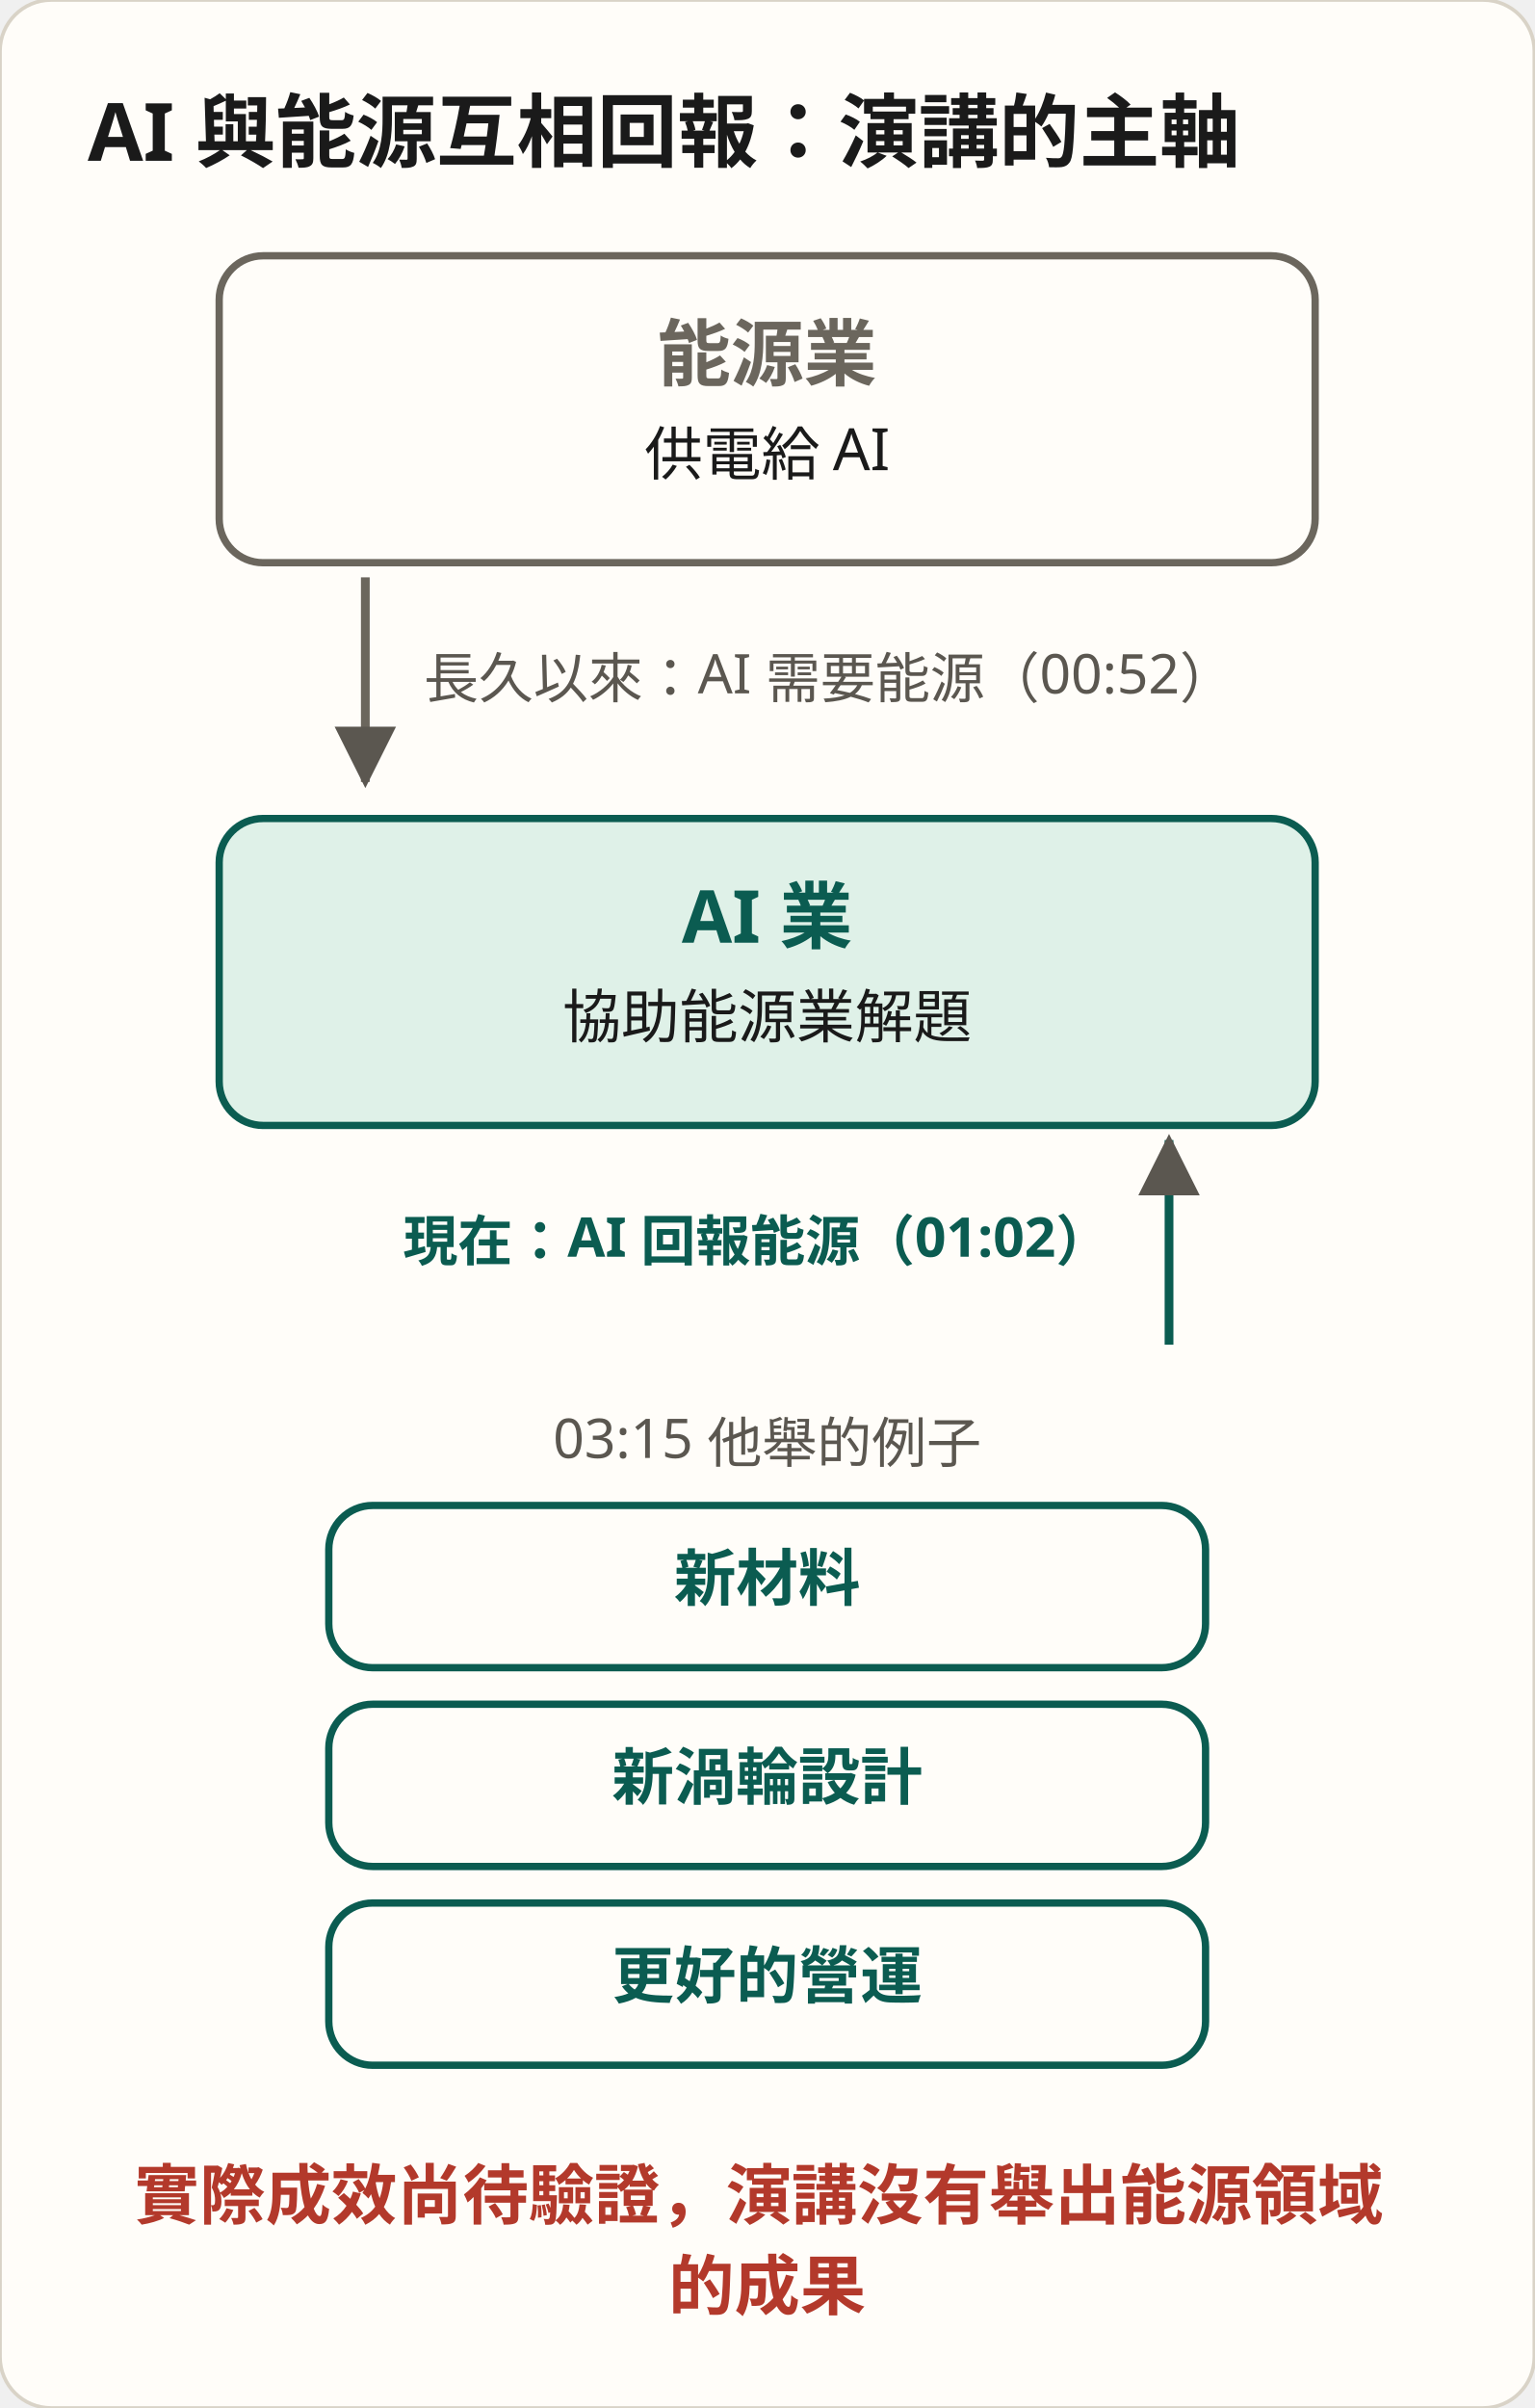
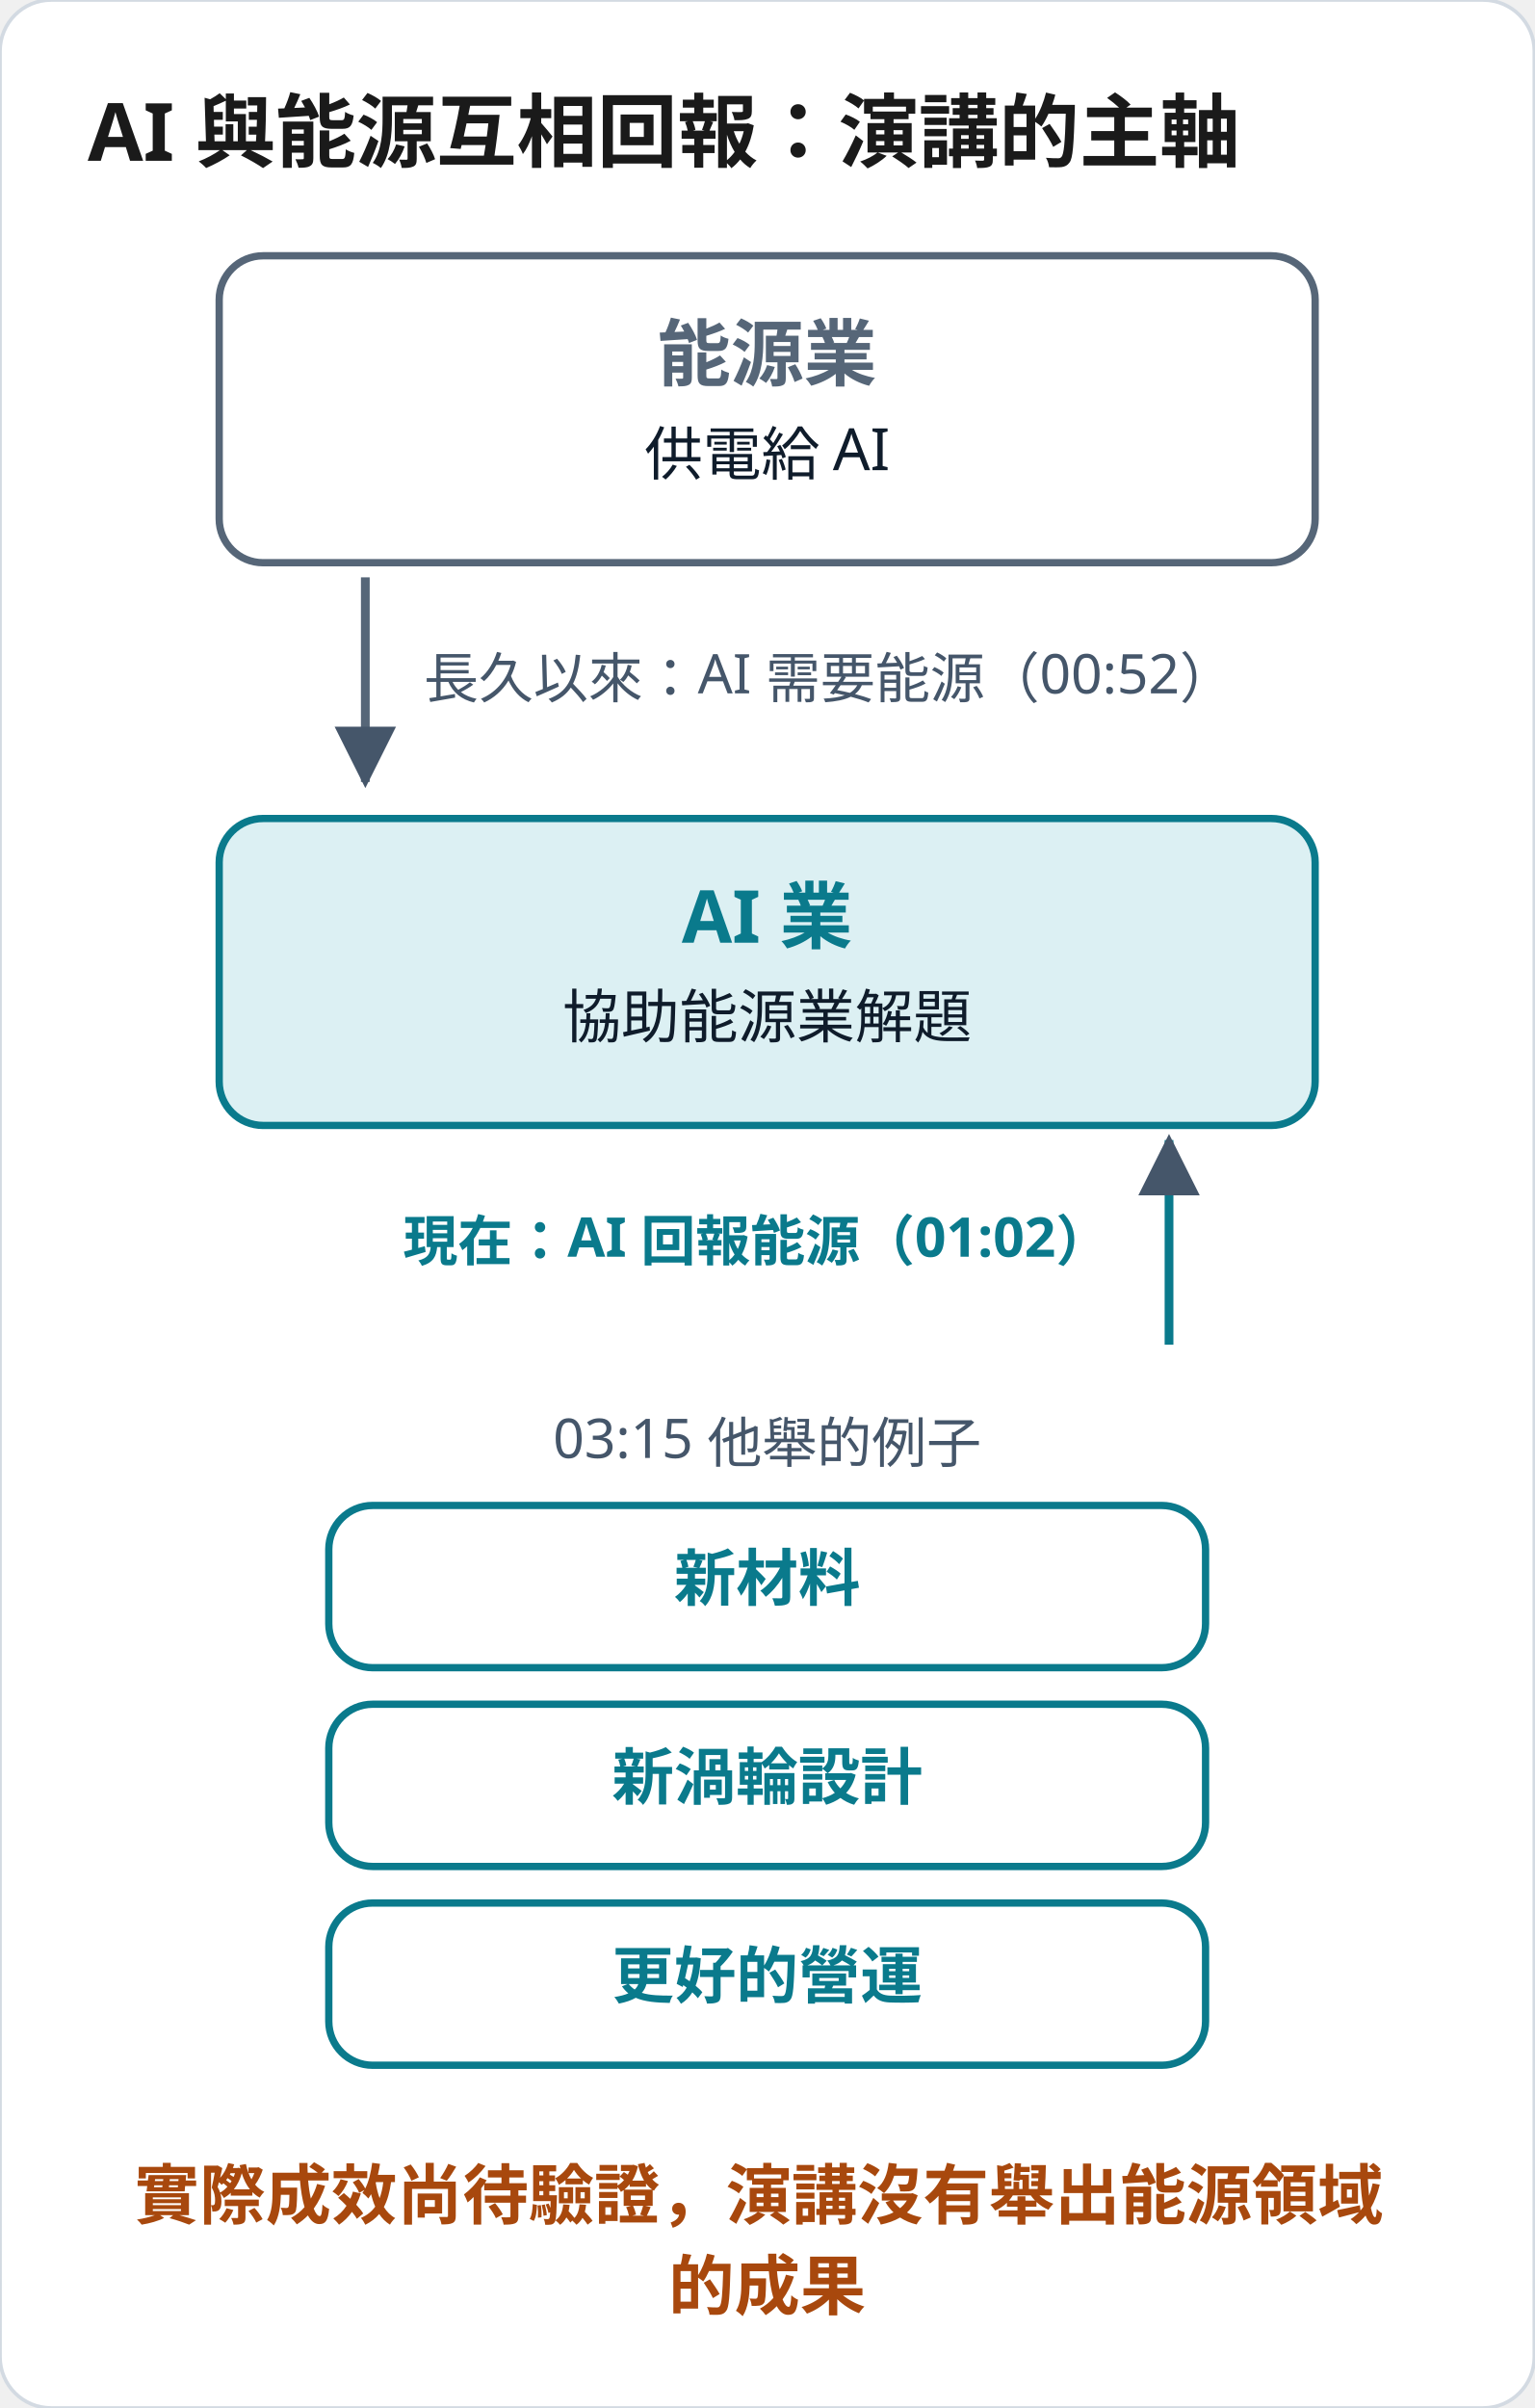
<svg xmlns="http://www.w3.org/2000/svg" viewBox="0 0 420 659" width="420" height="659" role="img" aria-labelledby="t d" font-family="&quot;PingFang TC&quot;,&quot;Noto Sans TC&quot;,&quot;Microsoft JhengHei&quot;,sans-serif">
  <defs>
    <marker id="ar" viewBox="0 0 10 10" refX="9" refY="5" markerWidth="7" markerHeight="7" orient="auto">
-       <path d="M0,0 L10,5 L0,10 z" fill="#5b5750" />
+       <path d="M0,0 L10,5 L0,10 z" fill="#45566a" />
    </marker>
  </defs>
-   <rect x="0" y="0" width="420" height="659" rx="14" fill="#fffdf9" stroke="#d9d3c7" />
+   <rect x="0" y="0" width="420" height="659" rx="14" fill="#ffffff" stroke="#d3dae2" />
  <text x="24" y="44" font-size="22" font-weight="700" fill="#1a1a1a" text-anchor="start">
    <tspan x="24" dy="0">AI 與能源互相回報：演講的主軸</tspan>
  </text>
-   <rect x="60" y="70" width="300" height="84" rx="12" fill="#fffdf9" stroke="#6b665d" stroke-width="2" />
-   <text x="210" y="104" font-size="20" font-weight="700" fill="#6b665d" text-anchor="middle">
+   <rect x="60" y="70" width="300" height="84" rx="12" fill="#ffffff" stroke="#566678" stroke-width="2" />
+   <text x="210" y="104" font-size="20" font-weight="700" fill="#566678" text-anchor="middle">
    <tspan x="210" dy="0">能源業</tspan>
  </text>
-   <text x="210" y="130" font-size="16" font-weight="400" fill="#1a1a1a" text-anchor="middle">
+   <text x="210" y="130" font-size="16" font-weight="400" fill="#0f1c2b" text-anchor="middle">
    <tspan x="210" dy="0">供電給 AI</tspan>
  </text>
-   <path d="M100 158 L100 214" fill="none" stroke="#6b665d" stroke-width="2.4" marker-end="url(#ar)" />
-   <text x="116" y="191" font-size="15" font-weight="400" fill="#5b5750" text-anchor="start">
+   <path d="M100 158 L100 214" fill="none" stroke="#566678" stroke-width="2.4" marker-end="url(#ar)" />
+   <text x="116" y="191" font-size="15" font-weight="400" fill="#45566a" text-anchor="start">
    <tspan x="116" dy="0">長久以來：AI 需要能源（00:52）</tspan>
  </text>
-   <rect x="60" y="224" width="300" height="84" rx="12" fill="#dff1e8" stroke="#0b5c51" stroke-width="2" />
-   <text x="210" y="258" font-size="20" font-weight="700" fill="#0b5c51" text-anchor="middle">
+   <rect x="60" y="224" width="300" height="84" rx="12" fill="#dcf0f3" stroke="#0a7a8c" stroke-width="2" />
+   <text x="210" y="258" font-size="20" font-weight="700" fill="#0a7a8c" text-anchor="middle">
    <tspan x="210" dy="0">AI 業</tspan>
  </text>
-   <text x="210" y="284" font-size="16" font-weight="400" fill="#1a1a1a" text-anchor="middle">
+   <text x="210" y="284" font-size="16" font-weight="400" fill="#0f1c2b" text-anchor="middle">
    <tspan x="210" dy="0">協助能源業解題</tspan>
  </text>
-   <path d="M320 368 L320 312" fill="none" stroke="#0b5c51" stroke-width="2.4" marker-end="url(#ar)" />
-   <text x="304" y="345" font-size="15" font-weight="700" fill="#0b5c51" text-anchor="end">
+   <path d="M320 368 L320 312" fill="none" stroke="#0a7a8c" stroke-width="2.4" marker-end="url(#ar)" />
+   <text x="304" y="345" font-size="15" font-weight="700" fill="#0a7a8c" text-anchor="end">
    <tspan x="304" dy="0">現在：AI 回報能源（01:02）</tspan>
  </text>
-   <text x="210" y="399" font-size="15" font-weight="400" fill="#5b5750" text-anchor="middle">
+   <text x="210" y="399" font-size="15" font-weight="400" fill="#45566a" text-anchor="middle">
    <tspan x="210" dy="0">03:15 他舉的例子</tspan>
  </text>
-   <rect x="90" y="412" width="240" height="44.4" rx="12" fill="#fffdf9" stroke="#0b5c51" stroke-width="2" />
-   <text x="210" y="438" font-size="17" font-weight="700" fill="#0b5c51" text-anchor="middle">
+   <rect x="90" y="412" width="240" height="44.4" rx="12" fill="#ffffff" stroke="#0a7a8c" stroke-width="2" />
+   <text x="210" y="438" font-size="17" font-weight="700" fill="#0a7a8c" text-anchor="middle">
    <tspan x="210" dy="0">新材料</tspan>
  </text>
-   <rect x="90" y="466.4" width="240" height="44.4" rx="12" fill="#fffdf9" stroke="#0b5c51" stroke-width="2" />
-   <text x="210" y="492.4" font-size="17" font-weight="700" fill="#0b5c51" text-anchor="middle">
+   <rect x="90" y="466.4" width="240" height="44.4" rx="12" fill="#ffffff" stroke="#0a7a8c" stroke-width="2" />
+   <text x="210" y="492.4" font-size="17" font-weight="700" fill="#0a7a8c" text-anchor="middle">
    <tspan x="210" dy="0">新渦輪設計</tspan>
  </text>
-   <rect x="90" y="520.8" width="240" height="44.4" rx="12" fill="#fffdf9" stroke="#0b5c51" stroke-width="2" />
-   <text x="210" y="546.8" font-size="17" font-weight="700" fill="#0b5c51" text-anchor="middle">
+   <rect x="90" y="520.8" width="240" height="44.4" rx="12" fill="#ffffff" stroke="#0a7a8c" stroke-width="2" />
+   <text x="210" y="546.8" font-size="17" font-weight="700" fill="#0a7a8c" text-anchor="middle">
    <tspan x="210" dy="0">更好的營運</tspan>
  </text>
-   <text x="210" y="607.2" font-size="18" font-weight="700" fill="#b3392b" text-anchor="middle">
+   <text x="210" y="607.2" font-size="18" font-weight="700" fill="#a8480d" text-anchor="middle">
    <tspan x="210" dy="0">實際成效尚待驗證，演講沒有舉出能源領域</tspan>
    <tspan x="210" dy="24.84">的成果</tspan>
  </text>
</svg>
